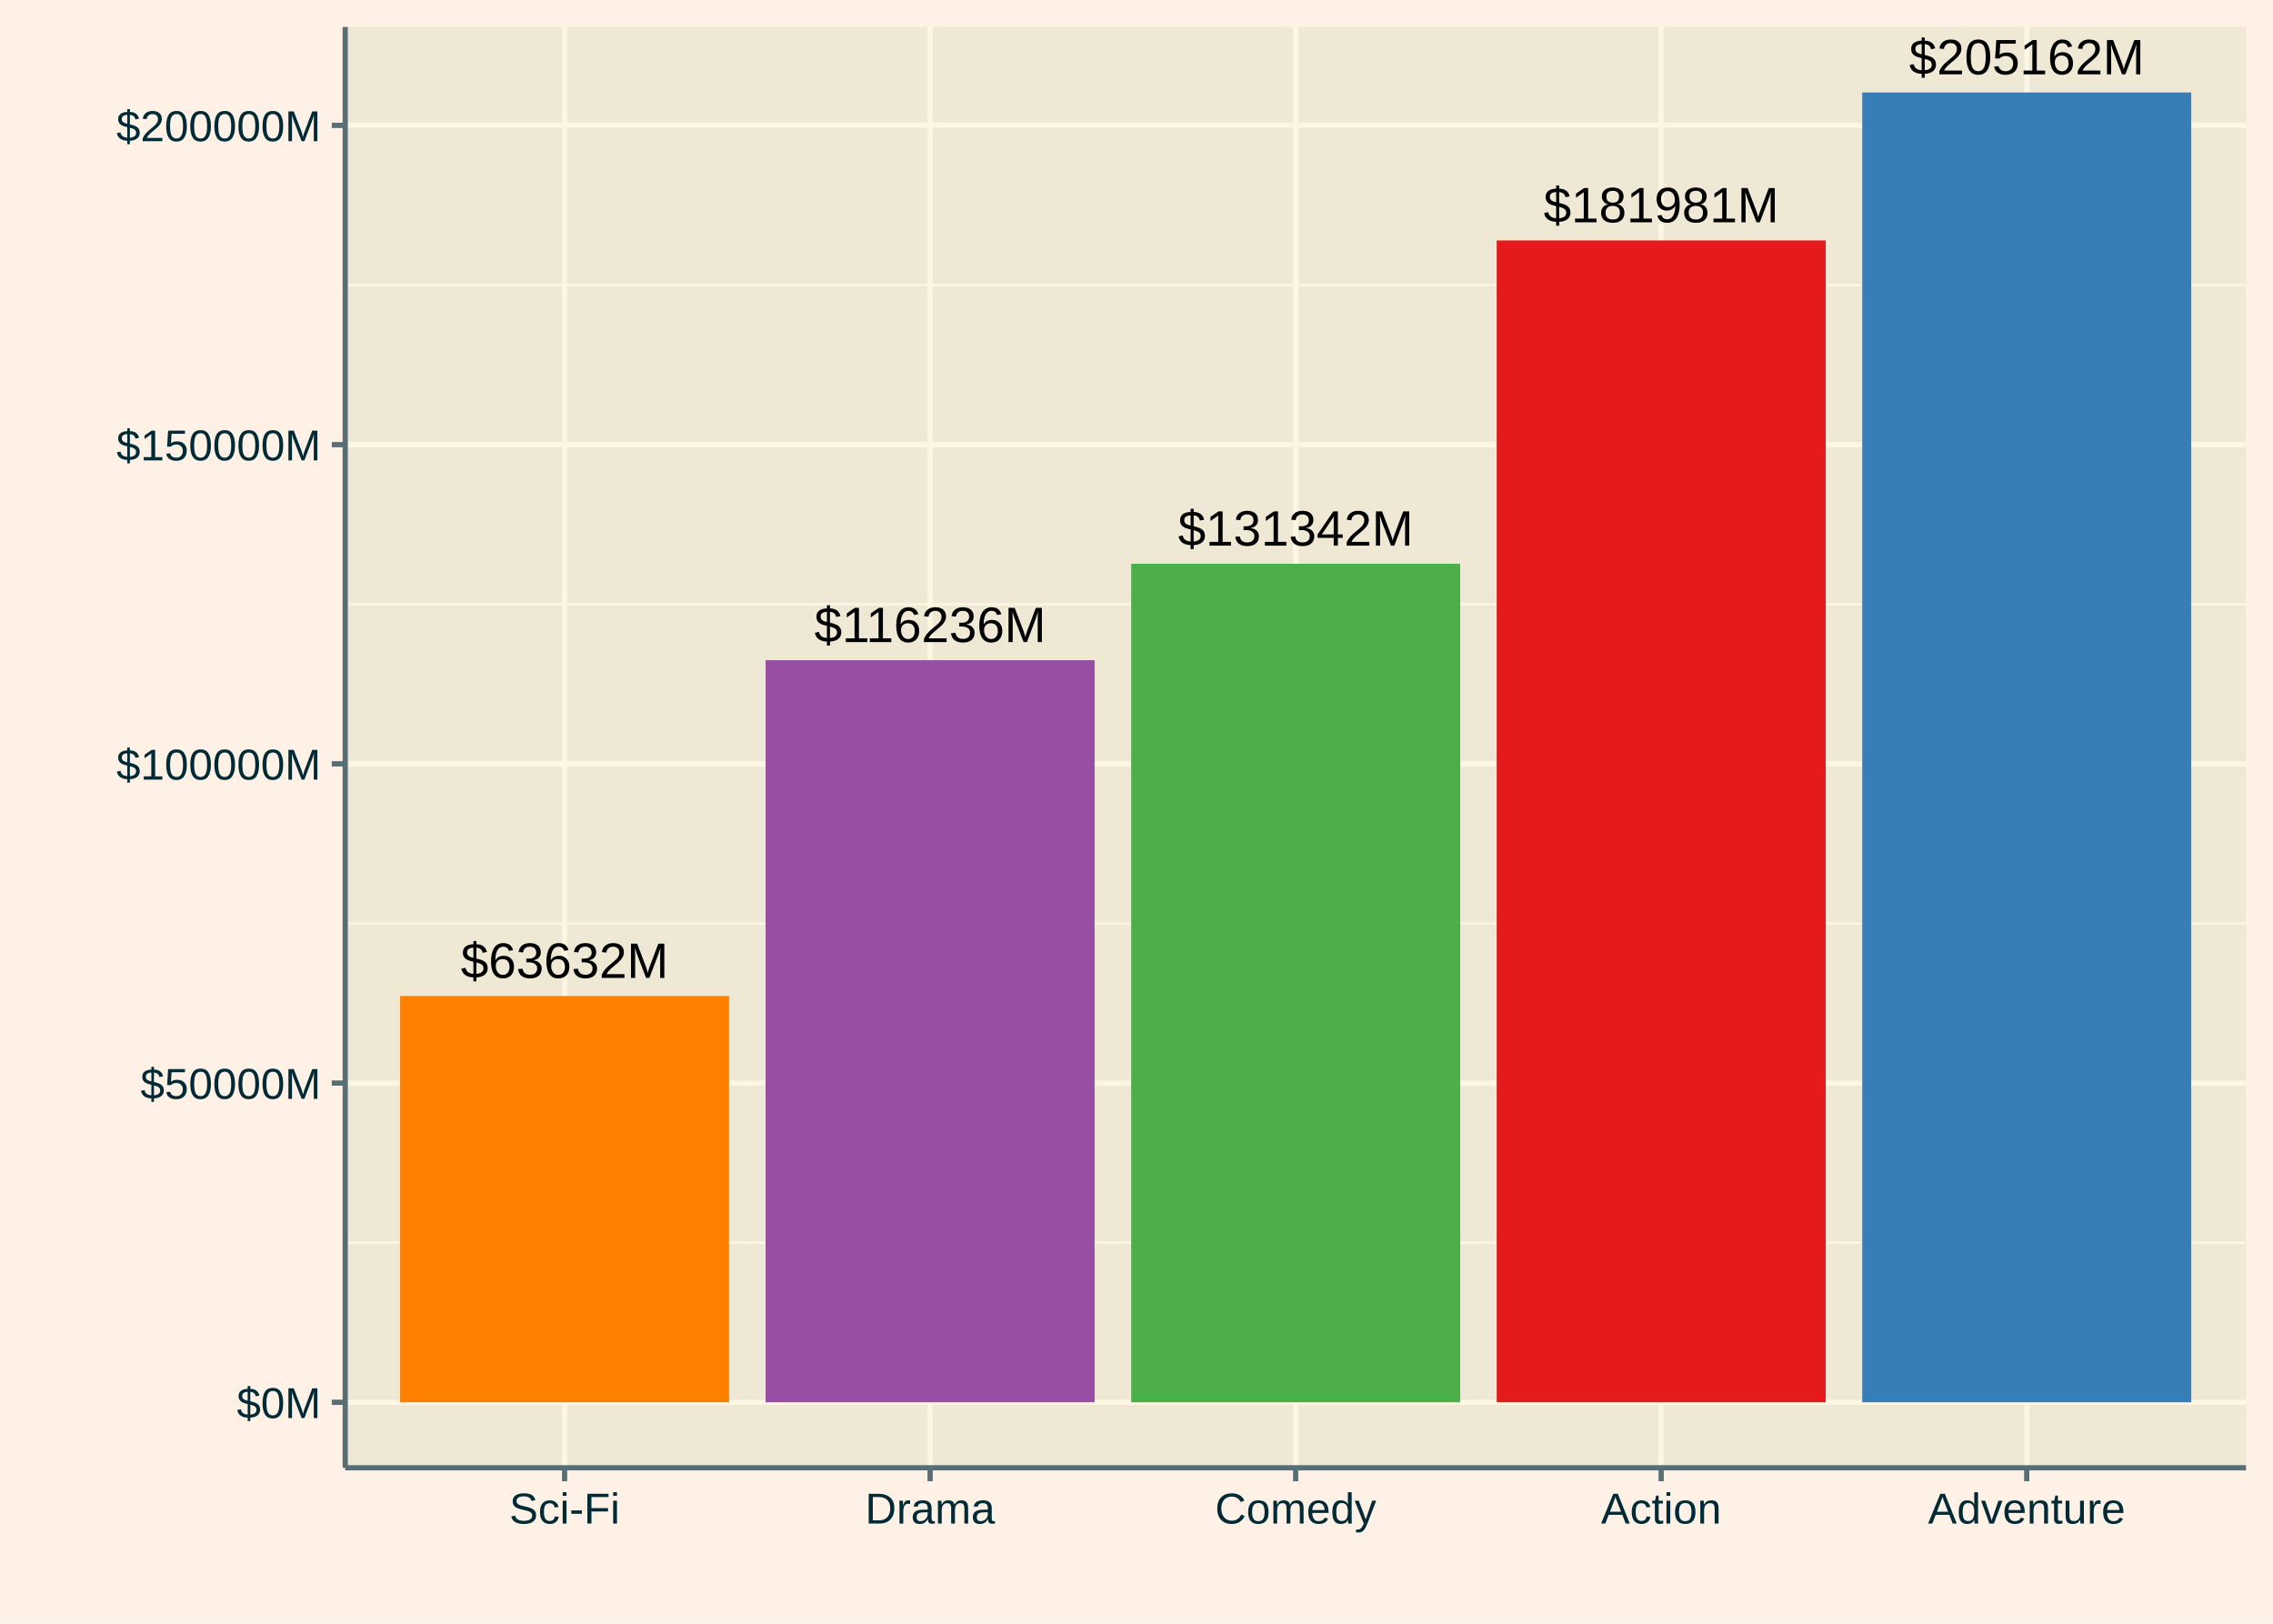
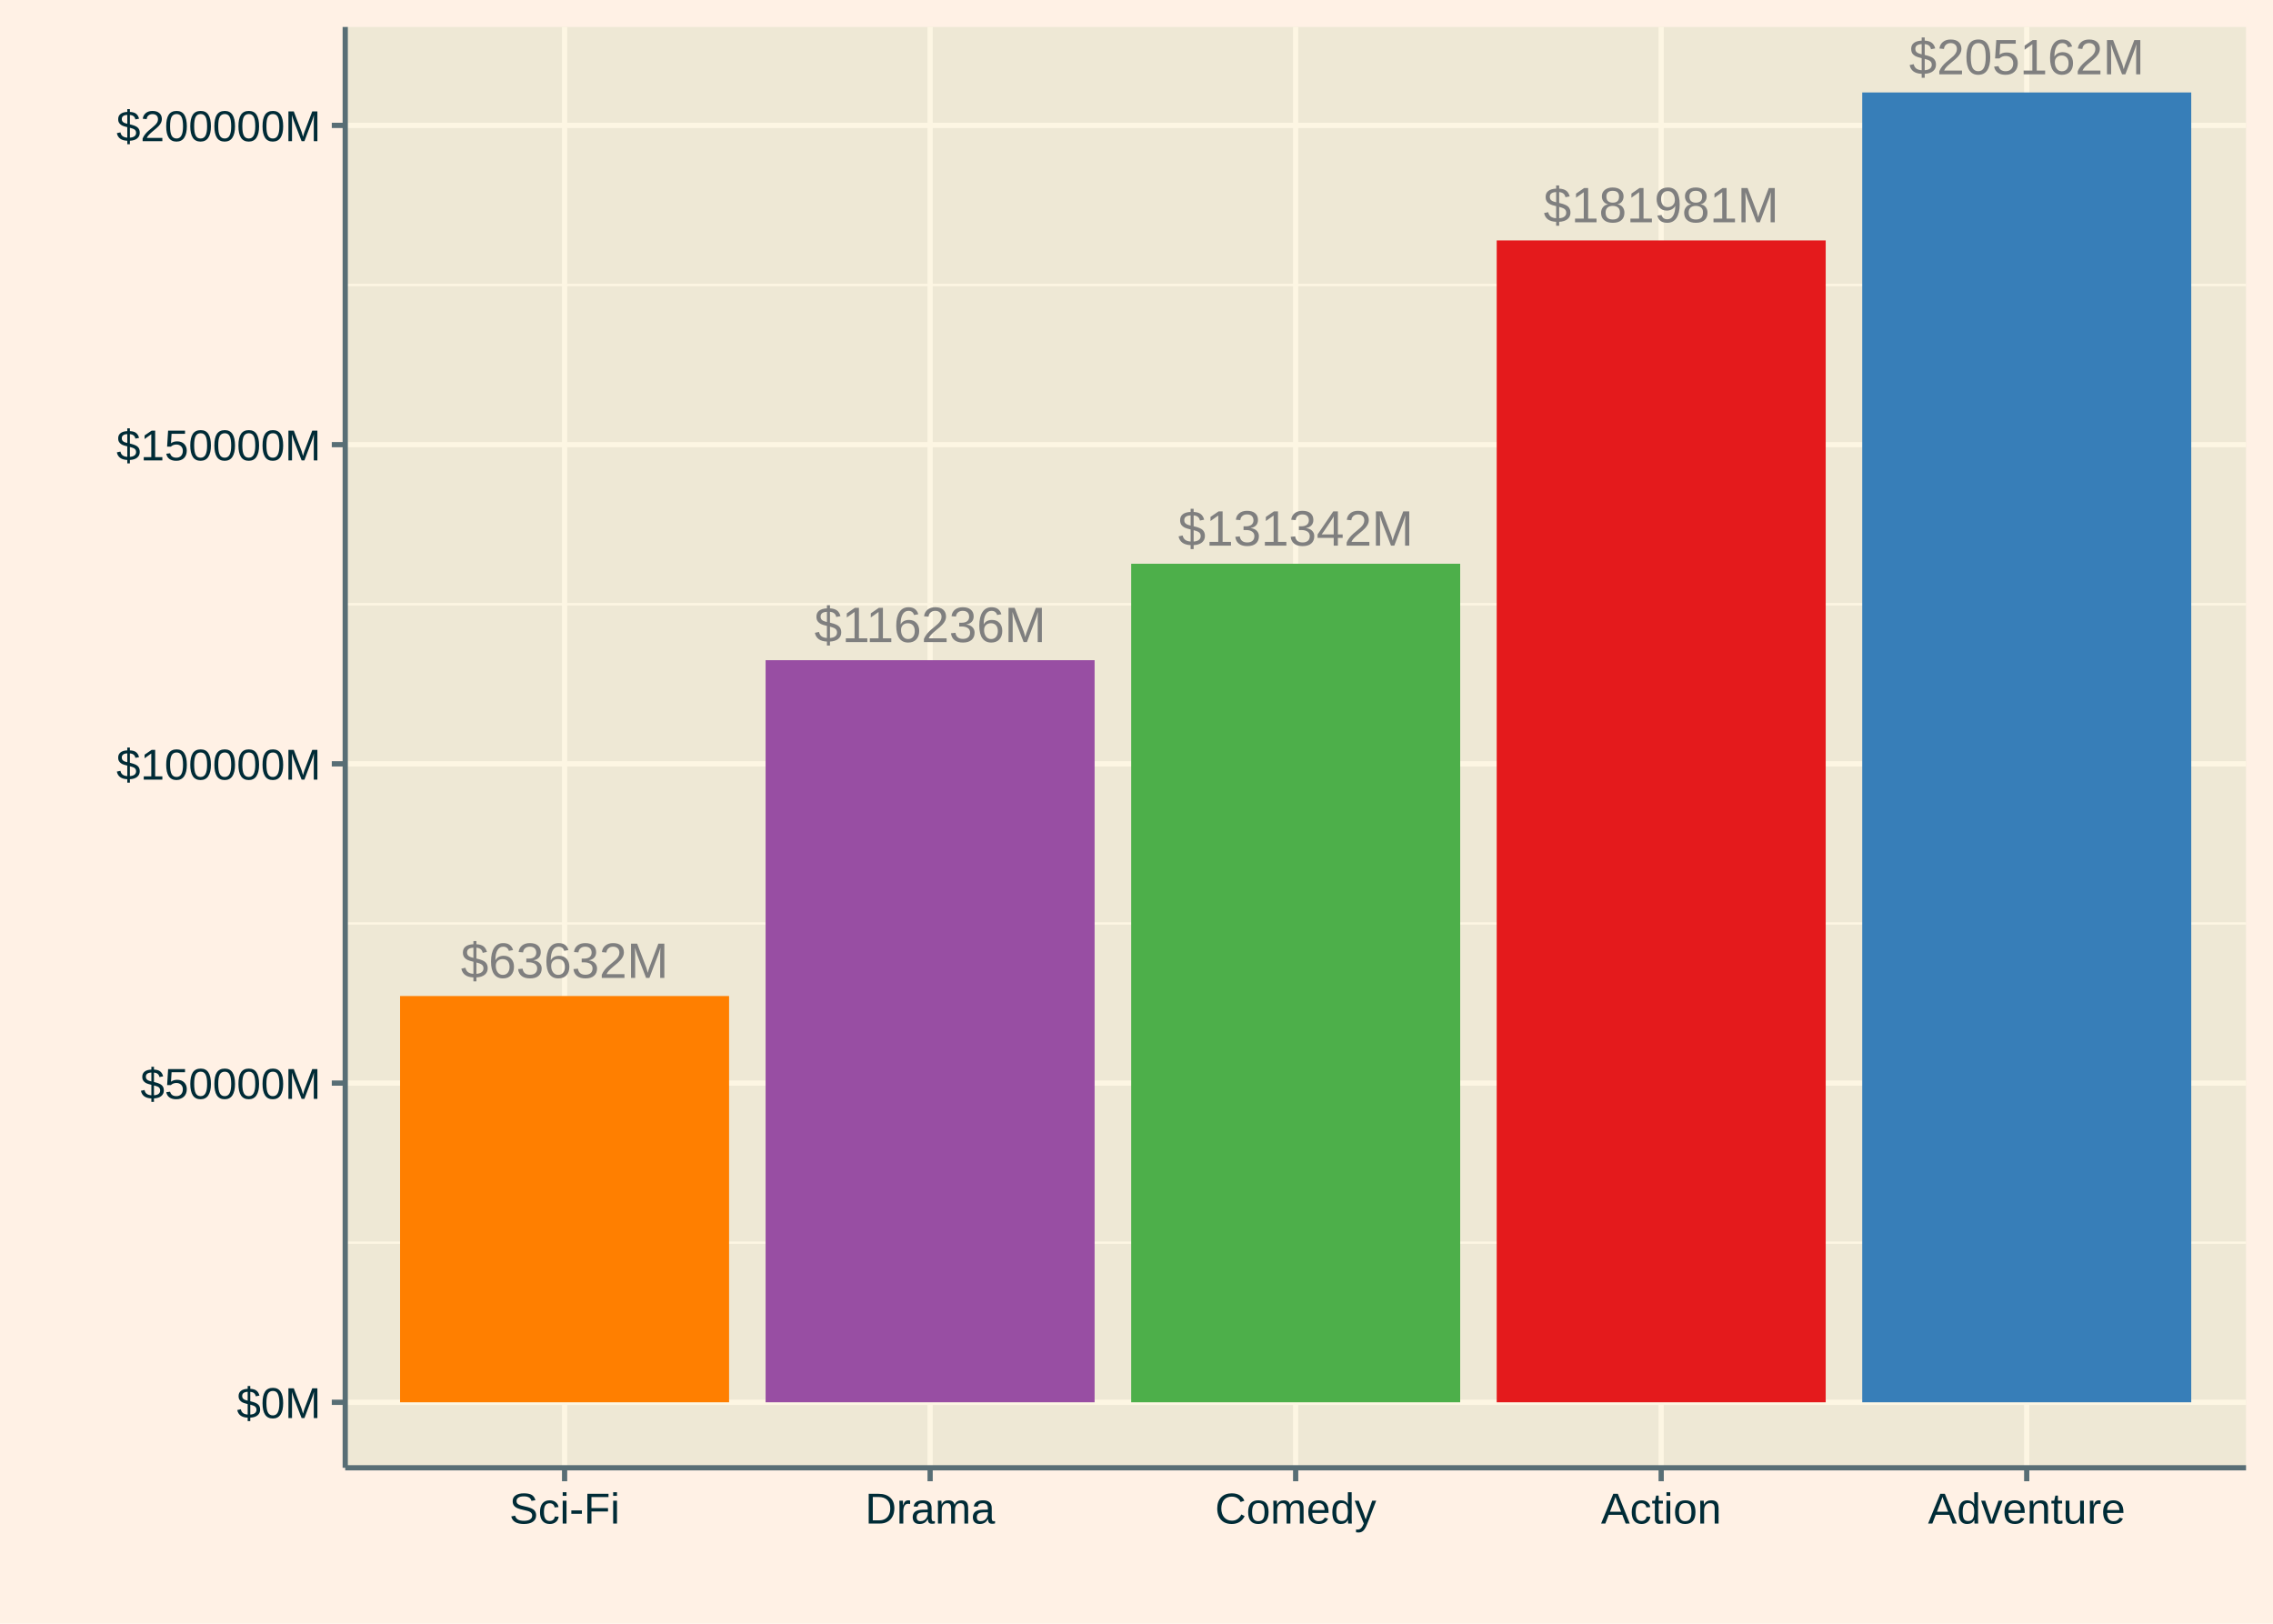
<svg xmlns="http://www.w3.org/2000/svg" class="svglite" width="504.00pt" height="360.00pt" viewBox="0 0 504.00 360.00">
  <defs>
    <style type="text/css">
    .svglite line, .svglite polyline, .svglite polygon, .svglite path, .svglite rect, .svglite circle {
      fill: none;
      stroke: #000000;
      stroke-linecap: round;
      stroke-linejoin: round;
      stroke-miterlimit: 10.00;
    }
    .svglite text {
      white-space: pre;
    }
  </style>
  </defs>
  <rect width="100%" height="100%" style="stroke: none; fill: none;" />
  <defs>
    <clipPath id="cpMC4wMHw1MDQuMDB8MC4wMHwzNjAuMDA=">
      <rect x="0.00" y="0.00" width="504.00" height="360.00" />
    </clipPath>
  </defs>
  <g clip-path="url(#cpMC4wMHw1MDQuMDB8MC4wMHwzNjAuMDA=)">
    <rect x="0.00" y="0.00" width="504.00" height="360.00" style="stroke-width: 1.16; stroke: none; fill: #FFF1E5;" />
  </g>
  <defs>
    <clipPath id="cpNzYuNTV8NDk4LjAyfDUuOTh8MzI1LjQy">
      <rect x="76.55" y="5.98" width="421.47" height="319.44" />
    </clipPath>
  </defs>
  <g clip-path="url(#cpNzYuNTV8NDk4LjAyfDUuOTh8MzI1LjQy)">
    <rect x="76.55" y="5.98" width="421.47" height="319.44" style="stroke-width: 1.16; stroke: none; fill: #EEE8D5;" />
    <polyline points="76.55,275.51 498.02,275.51 " style="stroke-width: 0.53; stroke: #FDF6E3; stroke-linecap: butt;" />
    <polyline points="76.55,204.74 498.02,204.74 " style="stroke-width: 0.53; stroke: #FDF6E3; stroke-linecap: butt;" />
    <polyline points="76.55,133.97 498.02,133.97 " style="stroke-width: 0.53; stroke: #FDF6E3; stroke-linecap: butt;" />
    <polyline points="76.55,63.19 498.02,63.19 " style="stroke-width: 0.53; stroke: #FDF6E3; stroke-linecap: butt;" />
    <polyline points="76.55,310.90 498.02,310.90 " style="stroke-width: 1.16; stroke: #FDF6E3; stroke-linecap: butt;" />
    <polyline points="76.55,240.13 498.02,240.13 " style="stroke-width: 1.16; stroke: #FDF6E3; stroke-linecap: butt;" />
    <polyline points="76.55,169.35 498.02,169.35 " style="stroke-width: 1.16; stroke: #FDF6E3; stroke-linecap: butt;" />
    <polyline points="76.55,98.58 498.02,98.58 " style="stroke-width: 1.16; stroke: #FDF6E3; stroke-linecap: butt;" />
    <polyline points="76.55,27.80 498.02,27.80 " style="stroke-width: 1.16; stroke: #FDF6E3; stroke-linecap: butt;" />
    <polyline points="125.19,325.42 125.19,5.98 " style="stroke-width: 1.16; stroke: #FDF6E3; stroke-linecap: butt;" />
    <polyline points="206.24,325.42 206.24,5.98 " style="stroke-width: 1.16; stroke: #FDF6E3; stroke-linecap: butt;" />
    <polyline points="287.29,325.42 287.29,5.98 " style="stroke-width: 1.16; stroke: #FDF6E3; stroke-linecap: butt;" />
    <polyline points="368.34,325.42 368.34,5.98 " style="stroke-width: 1.16; stroke: #FDF6E3; stroke-linecap: butt;" />
    <polyline points="449.39,325.42 449.39,5.98 " style="stroke-width: 1.16; stroke: #FDF6E3; stroke-linecap: butt;" />
    <rect x="412.92" y="20.50" width="72.95" height="290.40" style="stroke-width: 1.07; stroke: none; stroke-linecap: butt; stroke-linejoin: miter; fill: #377EB8;" />
    <rect x="331.87" y="53.31" width="72.95" height="257.59" style="stroke-width: 1.07; stroke: none; stroke-linecap: butt; stroke-linejoin: miter; fill: #E41A1C;" />
    <rect x="250.82" y="124.99" width="72.95" height="185.91" style="stroke-width: 1.07; stroke: none; stroke-linecap: butt; stroke-linejoin: miter; fill: #4DAF4A;" />
    <rect x="169.76" y="146.37" width="72.95" height="164.53" style="stroke-width: 1.07; stroke: none; stroke-linecap: butt; stroke-linejoin: miter; fill: #984EA3;" />
    <rect x="88.71" y="220.83" width="72.95" height="90.07" style="stroke-width: 1.07; stroke: none; stroke-linecap: butt; stroke-linejoin: miter; fill: #FF7F00;" />
-     <text x="449.39" y="16.48" text-anchor="middle" style="font-size: 11.04px; font-family: &quot;Liberation Sans&quot;;" textLength="58.66px" lengthAdjust="spacingAndGlyphs">$205162M</text>
-     <text x="368.34" y="49.29" text-anchor="middle" style="font-size: 11.04px; font-family: &quot;Liberation Sans&quot;;" textLength="58.66px" lengthAdjust="spacingAndGlyphs">$181981M</text>
-     <text x="287.29" y="120.97" text-anchor="middle" style="font-size: 11.04px; font-family: &quot;Liberation Sans&quot;;" textLength="58.66px" lengthAdjust="spacingAndGlyphs">$131342M</text>
-     <text x="206.24" y="142.35" text-anchor="middle" style="font-size: 11.04px; font-family: &quot;Liberation Sans&quot;;" textLength="58.66px" lengthAdjust="spacingAndGlyphs">$116236M</text>
-     <text x="125.19" y="216.81" text-anchor="middle" style="font-size: 11.04px; font-family: &quot;Liberation Sans&quot;;" textLength="51.64px" lengthAdjust="spacingAndGlyphs">$63632M</text>
+     <text x="449.39" y="16.48" text-anchor="middle" style="font-size: 11.04px;fill: #7F7F7F; font-family: &quot;Liberation Sans&quot;;" textLength="58.66px" lengthAdjust="spacingAndGlyphs">$205162M</text>
+     <text x="368.34" y="49.29" text-anchor="middle" style="font-size: 11.04px;fill: #7F7F7F; font-family: &quot;Liberation Sans&quot;;" textLength="58.66px" lengthAdjust="spacingAndGlyphs">$181981M</text>
+     <text x="287.29" y="120.97" text-anchor="middle" style="font-size: 11.04px;fill: #7F7F7F; font-family: &quot;Liberation Sans&quot;;" textLength="58.66px" lengthAdjust="spacingAndGlyphs">$131342M</text>
+     <text x="206.24" y="142.35" text-anchor="middle" style="font-size: 11.04px;fill: #7F7F7F; font-family: &quot;Liberation Sans&quot;;" textLength="58.66px" lengthAdjust="spacingAndGlyphs">$116236M</text>
+     <text x="125.19" y="216.81" text-anchor="middle" style="font-size: 11.04px;fill: #7F7F7F; font-family: &quot;Liberation Sans&quot;;" textLength="51.64px" lengthAdjust="spacingAndGlyphs">$63632M</text>
  </g>
  <g clip-path="url(#cpMC4wMHw1MDQuMDB8MC4wMHwzNjAuMDA=)">
    <polyline points="76.55,325.42 76.55,5.98 " style="stroke-width: 1.16; stroke: #586E75; stroke-linecap: butt;" />
    <text x="71.17" y="314.40" text-anchor="end" style="font-size: 9.60px;fill: #002B36; font-family: &quot;Liberation Sans&quot;;" textLength="20.47px" lengthAdjust="spacingAndGlyphs">$0M</text>
    <text x="71.17" y="243.62" text-anchor="end" style="font-size: 9.60px;fill: #002B36; font-family: &quot;Liberation Sans&quot;;" textLength="44.86px" lengthAdjust="spacingAndGlyphs">$50000M</text>
    <text x="71.17" y="172.85" text-anchor="end" style="font-size: 9.60px;fill: #002B36; font-family: &quot;Liberation Sans&quot;;" textLength="50.96px" lengthAdjust="spacingAndGlyphs">$100000M</text>
    <text x="71.17" y="102.07" text-anchor="end" style="font-size: 9.60px;fill: #002B36; font-family: &quot;Liberation Sans&quot;;" textLength="50.96px" lengthAdjust="spacingAndGlyphs">$150000M</text>
    <text x="71.17" y="31.30" text-anchor="end" style="font-size: 9.60px;fill: #002B36; font-family: &quot;Liberation Sans&quot;;" textLength="50.96px" lengthAdjust="spacingAndGlyphs">$200000M</text>
    <polyline points="73.57,310.90 76.55,310.90 " style="stroke-width: 1.16; stroke: #586E75; stroke-linecap: butt;" />
    <polyline points="73.57,240.13 76.55,240.13 " style="stroke-width: 1.16; stroke: #586E75; stroke-linecap: butt;" />
    <polyline points="73.57,169.35 76.55,169.35 " style="stroke-width: 1.16; stroke: #586E75; stroke-linecap: butt;" />
    <polyline points="73.57,98.58 76.55,98.58 " style="stroke-width: 1.16; stroke: #586E75; stroke-linecap: butt;" />
    <polyline points="73.57,27.80 76.55,27.80 " style="stroke-width: 1.16; stroke: #586E75; stroke-linecap: butt;" />
    <polyline points="76.55,325.42 498.02,325.42 " style="stroke-width: 1.16; stroke: #586E75; stroke-linecap: butt;" />
    <polyline points="125.19,328.41 125.19,325.42 " style="stroke-width: 1.16; stroke: #586E75; stroke-linecap: butt;" />
    <polyline points="206.24,328.41 206.24,325.42 " style="stroke-width: 1.16; stroke: #586E75; stroke-linecap: butt;" />
    <polyline points="287.29,328.41 287.29,325.42 " style="stroke-width: 1.16; stroke: #586E75; stroke-linecap: butt;" />
    <polyline points="368.34,328.41 368.34,325.42 " style="stroke-width: 1.16; stroke: #586E75; stroke-linecap: butt;" />
    <polyline points="449.39,328.41 449.39,325.42 " style="stroke-width: 1.16; stroke: #586E75; stroke-linecap: butt;" />
    <text x="125.19" y="337.79" text-anchor="middle" style="font-size: 9.60px;fill: #002B36; font-family: &quot;Liberation Sans&quot;;" textLength="24.97px" lengthAdjust="spacingAndGlyphs">Sci-Fi</text>
    <text x="206.24" y="337.79" text-anchor="middle" style="font-size: 9.60px;fill: #002B36; font-family: &quot;Liberation Sans&quot;;" textLength="32.43px" lengthAdjust="spacingAndGlyphs">Drama</text>
    <text x="287.29" y="337.79" text-anchor="middle" style="font-size: 9.60px;fill: #002B36; font-family: &quot;Liberation Sans&quot;;" textLength="39.58px" lengthAdjust="spacingAndGlyphs">Comedy</text>
    <text x="368.34" y="337.79" text-anchor="middle" style="font-size: 9.60px;fill: #002B36; font-family: &quot;Liberation Sans&quot;;" textLength="30.03px" lengthAdjust="spacingAndGlyphs">Action</text>
    <text x="449.39" y="337.79" text-anchor="middle" style="font-size: 9.60px;fill: #002B36; font-family: &quot;Liberation Sans&quot;;" textLength="49.62px" lengthAdjust="spacingAndGlyphs">Adventure</text>
  </g>
</svg>
